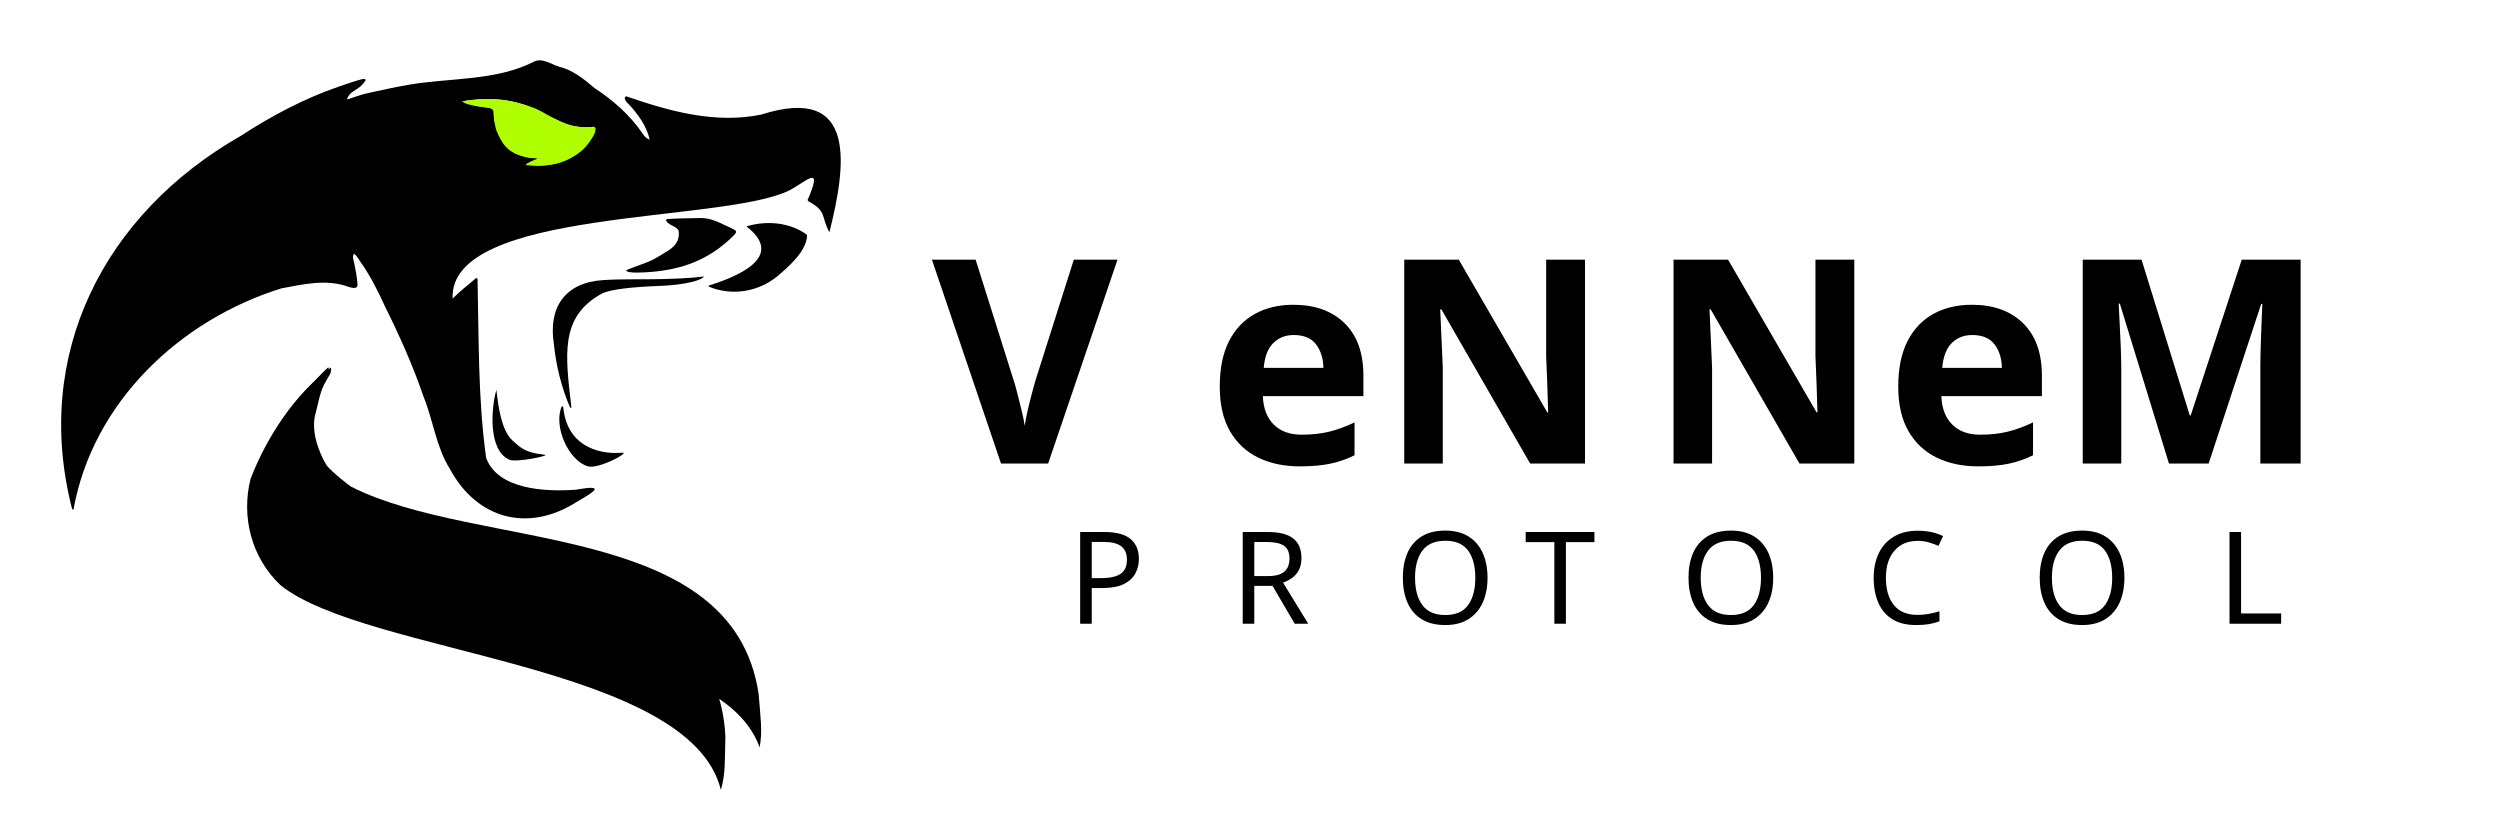
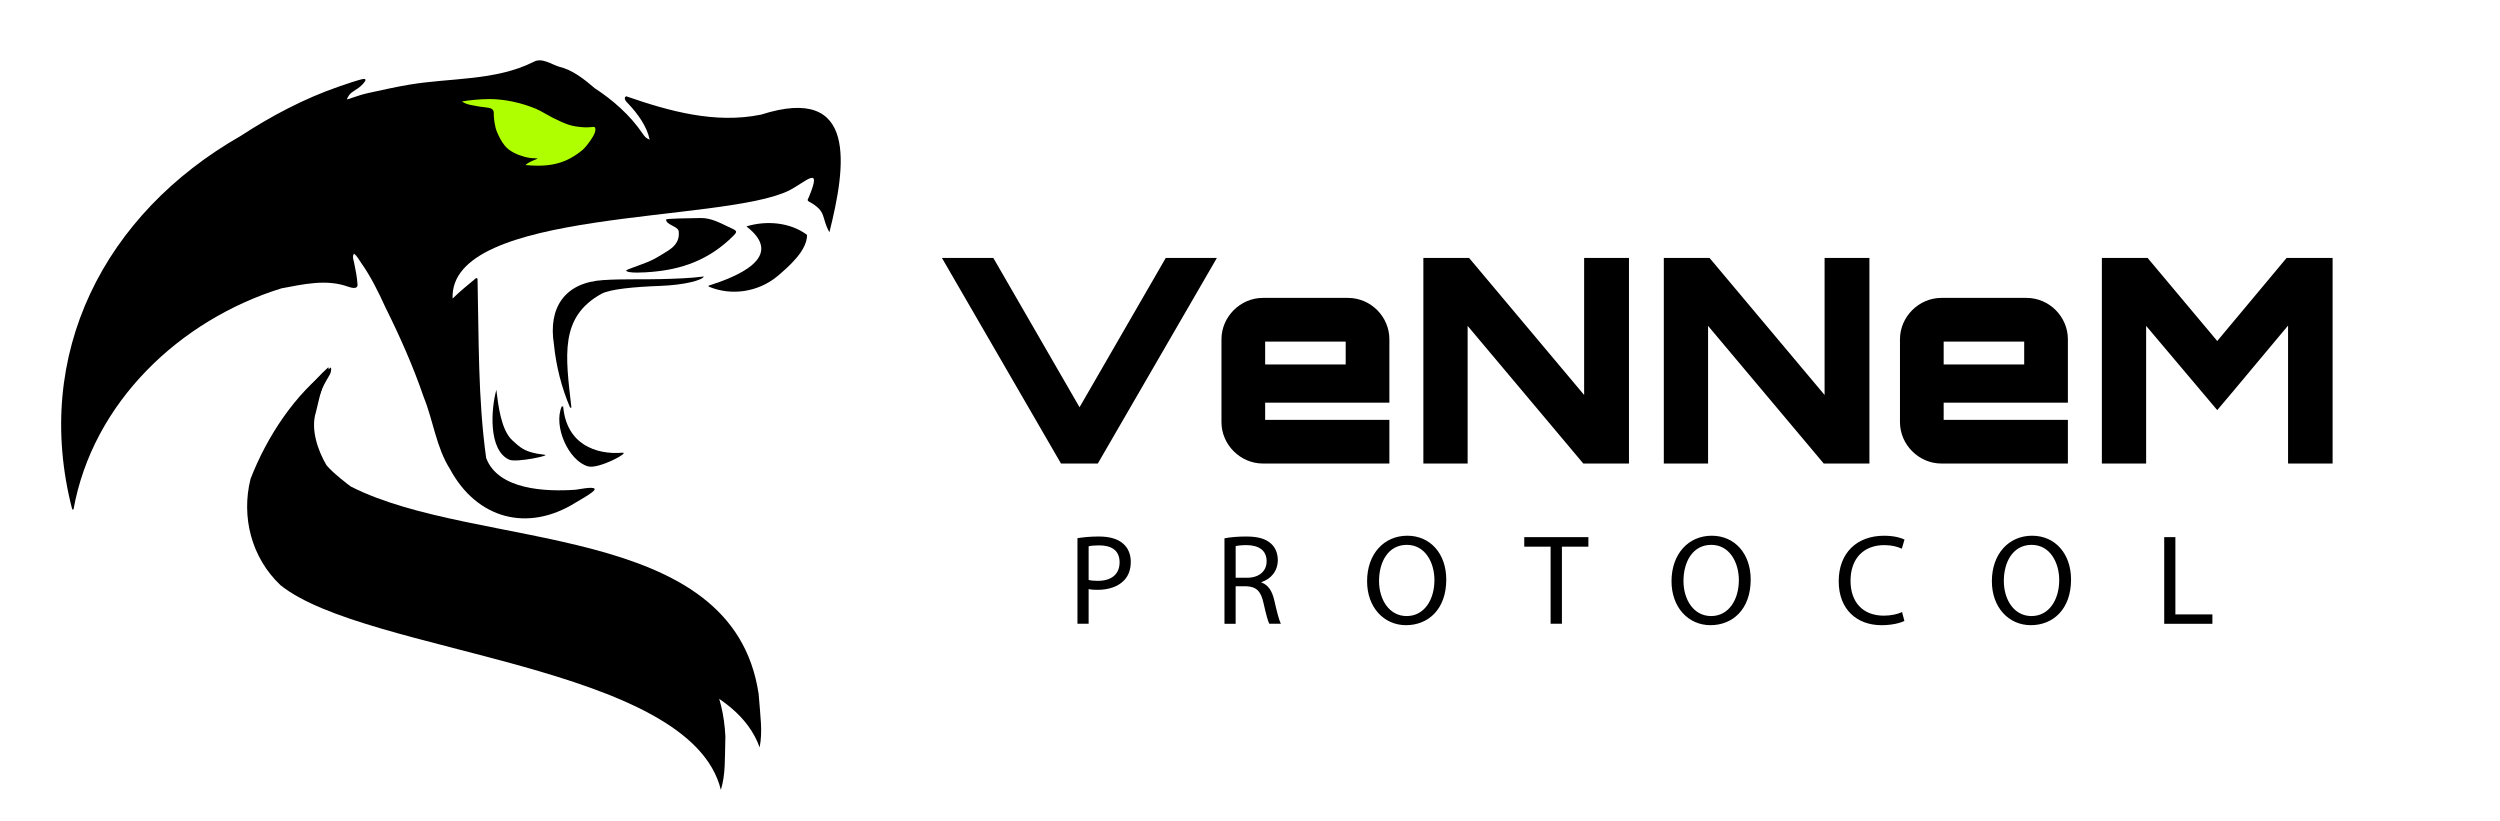
<svg xmlns="http://www.w3.org/2000/svg" id="Layer_1" viewBox="0 0 1400.73 459.75">
  <defs>
-     <style>.cls-1{letter-spacing:-.04em;}.cls-2,.cls-3,.cls-4{fill:#000;}.cls-2,.cls-5{stroke-width:0px;}.cls-6{letter-spacing:.2em;}.cls-3{font-family:Orbitron-Black, Orbitron;font-size:160px;font-weight:800;}.cls-7{letter-spacing:.16em;}.cls-5{fill:#afff00;}.cls-8{letter-spacing:.2em;}.cls-9{letter-spacing:.01em;}.cls-4{font-family:MyriadPro-Regular, 'Myriad Pro';font-size:72px;}.cls-10{letter-spacing:0em;}</style>
+     <style>.cls-1{fill:#000;}.cls-1,.cls-2{stroke-width:0px;}.cls-2{fill:#afff00;}</style>
  </defs>
  <g id="VeNNeM_Icon">
-     <path id="Body_for_insertion_in_hexagons" class="cls-2" d="M425.06,388.85c.97,12.9,2.3,20.8.56,29.91-24.53-68.6-205.35-55.14-257.27-88.75-17.8-13.7-25.83-35.74-22.79-57.44,6.57-24.16,19.84-50.11,38.42-66.82.89,3.06-.93,5.25-1.98,7.92-2.51,5.47-3.52,11.47-5,17.27-3.09,9.62,1.18,21.64,5.87,29.63,3.32,4.2,13.02,11.65,13.72,12.04,71,36.15,213.92,18.55,228.47,116.22Z" />
-     <path id="New_body" class="cls-2" d="M406.42,412.76c-.36,12.93.15,20.92-2.52,29.81-17.35-70.76-198.59-75.96-246.78-114.73-16.3-15.46-22.02-38.21-16.76-59.47,9.02-23.36,24.89-47.81,45.09-62.52.57,3.13-1.47,5.12-2.78,7.68-3.06,5.19-4.68,11.04-6.75,16.67-4.06,9.25-1.05,21.64,2.79,30.08,2.87,4.52,11.76,12.93,12.41,13.39,66.9,43.26,210.88,40.44,215.31,139.09Z" />
-     <path id="Left_fang" class="cls-2" d="M410.94,132.08c-13.85,13.84-29.16,18.79-45.52,20.23-4.07.36-13.91,1.03-14.6-.76-.1-.25,4.65-1.98,9.04-3.58,5.41-1.97,7.03-2.91,13.39-6.85,3.2-1.96,7.84-5,7-11.58-.36-2.81-7.4-3.61-6.99-6.63.66-.45,13.58-.69,19.28-.75s10.5,2.52,14.87,4.6c5.19,2.48,6.35,2.5,3.52,5.33Z" />
-     <path id="Right_Fang" class="cls-2" d="M396.97,160.07c15.53-4.92,43.61-15.95,21.25-33.21,11.1-3.45,24.58-2.33,33.98,4.76-.02,8.88-10.26,17.74-16.72,23.21-10.72,8.78-25.55,11.13-38.4,5.75-.04-.17-.08-.33-.11-.5Z" />
-     <path id="Mouth" class="cls-2" d="M319.43,228.4c-4.75-11.07-7.85-23.24-9.08-35.55-3.25-20.42,6.02-34.57,27.62-35.92,11.69-.73,20.84-.25,32.55-.56,6.81-.18,16-.42,23.85-1.46-.87,2.12-10.91,4.78-24.51,5.28-14.63.54-28.14,1.8-32.96,4.48-23.4,13.01-20.1,34.44-16.74,63.69-.24.02-.49.03-.73.05Z" />
-     <path id="Left_lower_tooth" class="cls-2" d="M278.1,218.43c1.08,9,2.7,22.53,8.98,28.31,4.38,4.04,6.66,6.03,13.74,7.43.82.16,3.25.51,4.28.62,3.9.38-15.85,4.47-19.67,2.81-12.01-5.21-10.29-28.76-7.32-39.18Z" />
-     <path id="Right_lower_tooth" class="cls-2" d="M315.55,227.8c1.84,21.1,18.28,27.08,33.15,25.85,4.66-.39-13.34,9.35-19.28,7.64-10.98-3.16-19.53-22.68-14.66-33.59.26.03.53.07.79.1Z" />
-     <path id="Head" class="cls-2" d="M364,78.28c-1.46-7.39-6.74-14.62-11.91-20.09-.99-.89-3.21-3.27-1.25-4.25,24.13,8.36,49.91,15.57,75.62,10.27,54.69-17.46,47.38,29.52,38.25,65.91-4.76-8.41-1.17-11.63-11.6-17.26-1.11-.77-.32-1.41,0-2.21,7.87-18.86-1.4-8.83-11.03-3.89-37.3,18.34-190.6,9.64-188.49,60.53,4.42-4.42,8.61-7.6,13.22-11.53.25.13.5.26.75.4.77,33.47.19,67.13,4.83,100.43,6.66,17.91,33.46,18.97,50.03,17.81,17.89-3.18,10.31,1.24.12,7.18-26.89,16.85-55.37,9.15-70.4-18.74-7.79-12.31-9.33-27.06-14.77-40.43-5.88-17.17-13.27-33.83-21.4-50.15-3.96-8.71-8.2-17.32-13.71-25.11-1.88-2.66-2.09-3.59-3.94-5.04-1.05,1.72-.26,3.37.06,4.95.87,4.24,1.69,8.24,1.94,12.43.07,2.87-3.58,1.68-5.25,1.15-12.16-4.44-25.12-1.36-37.38.92-57.01,17.71-105.74,63.94-116.51,123.91-.24-.03-.49-.05-.73-.08-22.49-87.03,18.01-165.64,94.44-209.25,17.26-11.27,35.68-20.98,55.13-27.7,4.94-1.71,9.61-3.25,12.63-4.02,1.54-.39,2.17-.17,2.14.44-.05.79-2.27,3.35-4.28,4.66-3.69,2.41-4.62,2.68-6.16,6.07.46.42,5.47-2.05,12.05-3.48,8.17-1.78,15.24-3.37,22.71-4.64,23.16-3.94,48.58-2.08,69.91-12.83,4.55-2.54,9.96,1.42,14.22,2.74,7.59,1.76,14.1,7.03,19.97,12.03,10.17,6.62,19.86,15.17,26.64,25.15,1.44,2.12,2.02,2.8,4.18,3.73ZM260.65,56.51c4.68,4.99,16.66,2.03,15.96,6.24-.03,3.33.61,6.54,1.94,9.6,2.41,5.87,5.17,12.49,13.2,14.82,3.91,1.13,4.51,1.1,8.55,1.35s-7.27,3.34-5.04,3.71c13.35,2.25,29.28-2.54,36.28-15.18,1.25-1.45,3.83-6.78-.16-5.87-23.7,2.28-29.91-20.62-70.73-14.69Z" />
-     <path id="eye_-_copy" class="cls-5" d="M258.82,56.81c1.67-.35,4.64-.69,7.02-.92,8.49-.83,13.9-.22,18.17.44s9.44,2.01,13.53,3.56c4.24,1.49,5.49,2.45,9.25,4.49,1,.54,2,1.08,2.99,1.64,7.44,3.56,9.76,4.85,17.94,5.34,1.43,0,2.78-.06,3.66-.16,2.14-.39,2.37.21,2.17,2.06-.16,2.36-4.94,8.92-7.3,10.88-2.69,2.23-6.16,4.47-9.31,5.81-6.23,2.63-12.94,3.42-22.56,2.52,3.25-2.91,8.78-3.6,5.96-3.78,0,0-3.25.07-6.31-.8-4.03-1.14-8.51-2.95-11.23-6.32-1.89-2.34-3.1-4.79-4.3-7.55-1.32-3.06-1.91-7.92-1.88-11.25-.21-1.62-1.55-2.25-3.3-2.45-4.39-.51-5.08-.64-9.57-1.51-2.6-.51-4.09-1.38-4.93-1.97Z" />
+     <path id="Body_for_insertion_in_hexagons" class="cls-1" d="M425.06,388.85c.97,12.9,2.3,20.8.56,29.91-24.53-68.6-205.35-55.14-257.27-88.75-17.8-13.7-25.83-35.74-22.79-57.44,6.57-24.16,19.84-50.11,38.42-66.82.89,3.06-.93,5.25-1.98,7.92-2.51,5.47-3.52,11.47-5,17.27-3.09,9.62,1.18,21.64,5.87,29.63,3.32,4.2,13.02,11.65,13.72,12.04,71,36.15,213.92,18.55,228.47,116.22Z" />
+     <path id="New_body" class="cls-1" d="M406.42,412.76c-.36,12.93.15,20.92-2.52,29.81-17.35-70.76-198.59-75.96-246.78-114.73-16.3-15.46-22.02-38.21-16.76-59.47,9.02-23.36,24.89-47.81,45.09-62.52.57,3.13-1.47,5.12-2.78,7.68-3.06,5.19-4.68,11.04-6.75,16.67-4.06,9.25-1.05,21.64,2.79,30.08,2.87,4.52,11.76,12.93,12.41,13.39,66.9,43.26,210.88,40.44,215.31,139.09Z" />
+     <path id="Left_fang" class="cls-1" d="M410.94,132.08c-13.85,13.84-29.16,18.79-45.52,20.23-4.07.36-13.91,1.03-14.6-.76-.1-.25,4.65-1.98,9.04-3.58,5.41-1.97,7.03-2.91,13.39-6.85,3.2-1.96,7.84-5,7-11.58-.36-2.81-7.4-3.61-6.99-6.63.66-.45,13.58-.69,19.28-.75s10.5,2.52,14.87,4.6c5.19,2.48,6.35,2.5,3.52,5.33Z" />
+     <path id="Right_Fang" class="cls-1" d="M396.97,160.07c15.53-4.92,43.61-15.95,21.25-33.21,11.1-3.45,24.58-2.33,33.98,4.76-.02,8.88-10.26,17.74-16.72,23.21-10.72,8.78-25.55,11.13-38.4,5.75-.04-.17-.08-.33-.11-.5Z" />
+     <path id="Mouth" class="cls-1" d="M319.43,228.4c-4.75-11.07-7.85-23.24-9.08-35.55-3.25-20.42,6.02-34.57,27.62-35.92,11.69-.73,20.84-.25,32.55-.56,6.81-.18,16-.42,23.85-1.46-.87,2.12-10.91,4.78-24.51,5.28-14.63.54-28.14,1.8-32.96,4.48-23.4,13.01-20.1,34.44-16.74,63.69-.24.02-.49.03-.73.05Z" />
+     <path id="Left_lower_tooth" class="cls-1" d="M278.1,218.43c1.08,9,2.7,22.53,8.98,28.31,4.38,4.04,6.66,6.03,13.74,7.43.82.16,3.25.51,4.28.62,3.9.38-15.85,4.47-19.67,2.81-12.01-5.21-10.29-28.76-7.32-39.18Z" />
+     <path id="Right_lower_tooth" class="cls-1" d="M315.55,227.8c1.84,21.1,18.28,27.08,33.15,25.85,4.66-.39-13.34,9.35-19.28,7.64-10.98-3.16-19.53-22.68-14.66-33.59.26.03.53.07.79.1Z" />
+     <path id="Head" class="cls-1" d="M364,78.28c-1.46-7.39-6.74-14.62-11.91-20.09-.99-.89-3.21-3.27-1.25-4.25,24.13,8.36,49.91,15.57,75.62,10.27,54.69-17.46,47.38,29.52,38.25,65.91-4.76-8.41-1.17-11.63-11.6-17.26-1.11-.77-.32-1.41,0-2.21,7.87-18.86-1.4-8.83-11.03-3.89-37.3,18.34-190.6,9.64-188.49,60.53,4.42-4.42,8.61-7.6,13.22-11.53.25.13.5.26.75.4.77,33.47.19,67.13,4.83,100.43,6.66,17.91,33.46,18.97,50.03,17.81,17.89-3.18,10.31,1.24.12,7.18-26.89,16.85-55.37,9.15-70.4-18.74-7.79-12.31-9.33-27.06-14.77-40.43-5.88-17.17-13.27-33.83-21.4-50.15-3.96-8.71-8.2-17.32-13.71-25.11-1.88-2.66-2.09-3.59-3.94-5.04-1.05,1.72-.26,3.37.06,4.95.87,4.24,1.69,8.24,1.94,12.43.07,2.87-3.58,1.68-5.25,1.15-12.16-4.44-25.12-1.36-37.38.92-57.01,17.71-105.74,63.94-116.51,123.91-.24-.03-.49-.05-.73-.08-22.49-87.03,18.01-165.64,94.44-209.25,17.26-11.27,35.68-20.98,55.13-27.7,4.94-1.71,9.61-3.25,12.63-4.02,1.54-.39,2.17-.17,2.14.44-.05.79-2.27,3.35-4.28,4.66-3.69,2.41-4.62,2.68-6.16,6.07.46.42,5.47-2.05,12.05-3.48,8.17-1.78,15.24-3.37,22.71-4.64,23.16-3.94,48.58-2.08,69.91-12.83,4.55-2.54,9.96,1.42,14.22,2.74,7.59,1.76,14.1,7.03,19.97,12.03,10.17,6.62,19.86,15.17,26.64,25.15,1.44,2.12,2.02,2.8,4.18,3.73ZM260.65,56.51c4.68,4.99,16.66,2.03,15.96,6.24-.03,3.33.61,6.54,1.94,9.6,2.41,5.87,5.17,12.49,13.2,14.82,3.91,1.13,4.51,1.1,8.55,1.35s-7.27,3.34-5.04,3.71c13.35,2.25,29.28-2.54,36.28-15.18,1.25-1.45,3.83-6.78-.16-5.87-23.7,2.28-29.91-20.62-70.73-14.69Z" />
  </g>
-   <text class="cls-4" transform="translate(598.22 349.49)">
-     <tspan class="cls-6" x="0" y="0">P R O</tspan>
-     <tspan class="cls-7" x="229.17" y="0"> </tspan>
-     <tspan class="cls-8" x="255.89" y="0">T O C O L</tspan>
-   </text>
-   <text class="cls-3" transform="translate(522.14 259.71)">
-     <tspan class="cls-1" x="0" y="0">V</tspan>
-     <tspan class="cls-9" x="154.08" y="0">eN</tspan>
-     <tspan class="cls-10" x="401.12" y="0">N</tspan>
-     <tspan class="cls-9" x="534.23" y="0">eM</tspan>
-   </text>
+   <path class="cls-1" d="M603.69,301.54c3.02-.5,6.98-.94,12.02-.94,6.19,0,10.73,1.44,13.61,4.03,2.66,2.3,4.25,5.83,4.25,10.15s-1.3,7.85-3.75,10.37c-3.31,3.53-8.71,5.33-14.83,5.33-1.87,0-3.6-.07-5.04-.43v19.44h-6.26v-47.96ZM609.95,324.94c1.37.36,3.1.5,5.18.5,7.56,0,12.17-3.67,12.17-10.37s-4.54-9.5-11.45-9.5c-2.74,0-4.82.22-5.9.5v18.87ZM686.06,301.61c3.17-.65,7.7-1.01,12.02-1.01,6.7,0,11.02,1.22,14.04,3.96,2.45,2.16,3.82,5.47,3.82,9.22,0,6.41-4.03,10.66-9.15,12.38v.22c3.75,1.3,5.98,4.75,7.13,9.79,1.58,6.77,2.74,11.45,3.74,13.32h-6.48c-.79-1.44-1.87-5.54-3.24-11.59-1.44-6.7-4.03-9.22-9.72-9.43h-5.9v21.03h-6.26v-47.88ZM692.32,323.71h6.41c6.7,0,10.95-3.67,10.95-9.22,0-6.26-4.54-9-11.16-9.07-3.02,0-5.18.29-6.19.58v17.71ZM810.33,324.72c0,16.71-10.15,25.56-22.54,25.56s-21.82-9.94-21.82-24.63c0-15.41,9.58-25.49,22.54-25.49s21.82,10.15,21.82,24.55ZM772.67,325.51c0,10.37,5.62,19.66,15.48,19.66s15.55-9.14,15.55-20.16c0-9.65-5.04-19.73-15.48-19.73s-15.55,9.58-15.55,20.23ZM868.79,306.29h-14.76v-5.33h35.93v5.33h-14.83v43.2h-6.34v-43.2ZM980.9,324.72c0,16.71-10.15,25.56-22.54,25.56s-21.82-9.94-21.82-24.63c0-15.41,9.58-25.49,22.54-25.49s21.82,10.15,21.82,24.55ZM943.24,325.51c0,10.37,5.62,19.66,15.48,19.66s15.55-9.14,15.55-20.16c0-9.65-5.04-19.73-15.48-19.73s-15.55,9.58-15.55,20.23ZM1067.01,347.91c-2.3,1.15-6.91,2.38-12.82,2.38-13.68,0-23.98-8.71-23.98-24.63s10.3-25.49,25.35-25.49c6.05,0,9.87,1.3,11.52,2.16l-1.51,5.11c-2.38-1.15-5.76-2.02-9.79-2.02-11.38,0-18.94,7.27-18.94,20.02,0,11.88,6.84,19.51,18.65,19.51,3.82,0,7.71-.79,10.22-2.02l1.3,4.97ZM1160.39,324.72c0,16.71-10.15,25.56-22.54,25.56s-21.82-9.94-21.82-24.63c0-15.41,9.58-25.49,22.54-25.49s21.82,10.15,21.82,24.55ZM1122.73,325.51c0,10.37,5.62,19.66,15.48,19.66s15.55-9.14,15.55-20.16c0-9.65-5.04-19.73-15.48-19.73s-15.55,9.58-15.55,20.23ZM1212.59,300.96h6.26v43.28h20.74v5.26h-27v-48.53Z" />
+   <path class="cls-1" d="M653.18,144.5h28.64l-66.72,115.2h-20.64l-66.72-115.2h28.8l48.32,83.68,48.32-83.68ZM778.46,190.11v35.52h-69.6v9.6h69.6v24.48h-70.88c-12.64,0-23.2-10.56-23.2-23.2v-46.4c0-12.64,10.56-23.2,23.2-23.2h47.68c12.8,0,23.2,10.56,23.2,23.2ZM753.98,204.19v-12.8h-45.12v12.8h45.12ZM887.58,144.5h25.12v115.2h-25.6l-64.8-77.12v77.12h-24.8v-115.2h25.6l64.48,76.8v-76.8ZM1022.3,144.5h25.12v115.2h-25.6l-64.8-77.12v77.12h-24.8v-115.2h25.6l64.48,76.8v-76.8ZM1158.62,190.11v35.52h-69.6v9.6h69.6v24.48h-70.88c-12.64,0-23.2-10.56-23.2-23.2v-46.4c0-12.64,10.56-23.2,23.2-23.2h47.68c12.8,0,23.2,10.56,23.2,23.2ZM1134.14,204.19v-12.8h-45.12v12.8h45.12ZM1281.18,144.5h25.76v115.2h-24.96v-77.28c-12.96,15.36-26.88,32.32-39.68,47.36l-39.84-47.2v77.12h-24.8v-115.2h25.6l39.04,46.56,38.88-46.56Z" />
+   <g id="eye_-_copy">
+     <path class="cls-2" d="M301.4,94.32c-2.21,0-4.55-.12-7.15-.36l-3.42-.32,2.56-2.29c.68-.61,1.44-1.13,2.21-1.57-.64-.11-1.31-.26-1.97-.45-5.65-1.6-9.57-3.83-11.99-6.82-1.95-2.42-3.21-4.9-4.51-7.9-1.41-3.26-2.02-8.22-2-11.75-.06-.34-.27-.87-1.97-1.06-4.5-.52-5.29-.68-9.68-1.53-2.19-.43-3.99-1.15-5.5-2.22l-2.82-1.99,3.37-.71c1.94-.41,5.33-.77,7.18-.95,2.79-.27,5.46-.41,7.95-.41,4.47,0,7.86.43,10.59.85,4.42.68,9.72,2.08,13.83,3.64,3.39,1.19,4.93,2.06,7.27,3.37.64.36,1.34.75,2.17,1.2l.41.22c.87.47,1.74.94,2.6,1.43l.95.45c6.62,3.18,8.85,4.25,16.34,4.69h.1c1.26,0,2.5-.06,3.31-.15.41-.08.84-.12,1.2-.12.88,0,1.57.27,2.04.8.75.83.7,1.95.59,3.03-.2,2.97-5.44,9.89-7.83,11.88-2.98,2.48-6.61,4.73-9.69,6.03-4.84,2.04-9.97,2.99-16.13,2.99Z" />
+     <path class="cls-1" d="M273.65,55.49c4.3,0,7.58.41,10.36.84,4.26.66,9.44,2.01,13.53,3.56,4.24,1.49,5.49,2.45,9.25,4.49,1,.54,2,1.08,2.99,1.64,7.44,3.56,9.76,4.85,17.94,5.34.06,0,.13,0,.19,0,1.36,0,2.62-.06,3.47-.16.41-.07.75-.11,1.03-.11,1.18,0,1.3.68,1.14,2.17-.16,2.36-4.94,8.92-7.3,10.88-2.69,2.23-6.16,4.47-9.31,5.81-4.59,1.94-9.45,2.88-15.54,2.88-2.17,0-4.49-.12-7.02-.35,3.25-2.91,8.78-3.6,5.96-3.78,0,0-.06,0-.16,0-.69,0-3.49-.05-6.15-.8-4.03-1.14-8.51-2.95-11.23-6.32-1.89-2.34-3.1-4.79-4.3-7.55-1.32-3.06-1.91-7.92-1.88-11.25-.21-1.62-1.55-2.25-3.3-2.45-4.39-.51-5.08-.64-9.57-1.51-2.6-.51-4.09-1.38-4.93-1.97,1.67-.35,4.64-.69,7.02-.92,2.95-.29,5.52-.4,7.81-.4M273.65,52.49h0c-2.54,0-5.26.14-8.1.42-1.88.18-5.33.55-7.34.97l-6.75,1.42,5.64,3.97c1.68,1.19,3.67,1.99,6.08,2.46,4.44.87,5.24,1.02,9.8,1.55.29.03.5.08.65.12.05,3.64.7,8.52,2.12,11.8,1.34,3.11,2.66,5.7,4.72,8.25,2.46,3.04,6.28,5.34,11.67,7l-4.87,4.36,6.84.64c2.65.25,5.04.37,7.29.37,6.37,0,11.67-.99,16.71-3.11,3.21-1.35,6.97-3.69,10.06-6.26,2.35-1.96,8.05-9.2,8.37-12.91.1-.98.27-2.77-.97-4.15-.53-.59-1.51-1.3-3.16-1.3-.43,0-.91.05-1.46.14-.76.08-1.89.13-3.04.13h-.1c-7.13-.43-9.13-1.39-15.7-4.55l-.95-.45c-.84-.47-1.69-.93-2.53-1.39l-.41-.22c-.82-.44-1.51-.84-2.15-1.19-2.31-1.3-3.98-2.24-7.5-3.48-4.21-1.59-9.61-3.01-14.1-3.71-2.79-.43-6.25-.87-10.82-.87h0Z" />
+   </g>
</svg>
